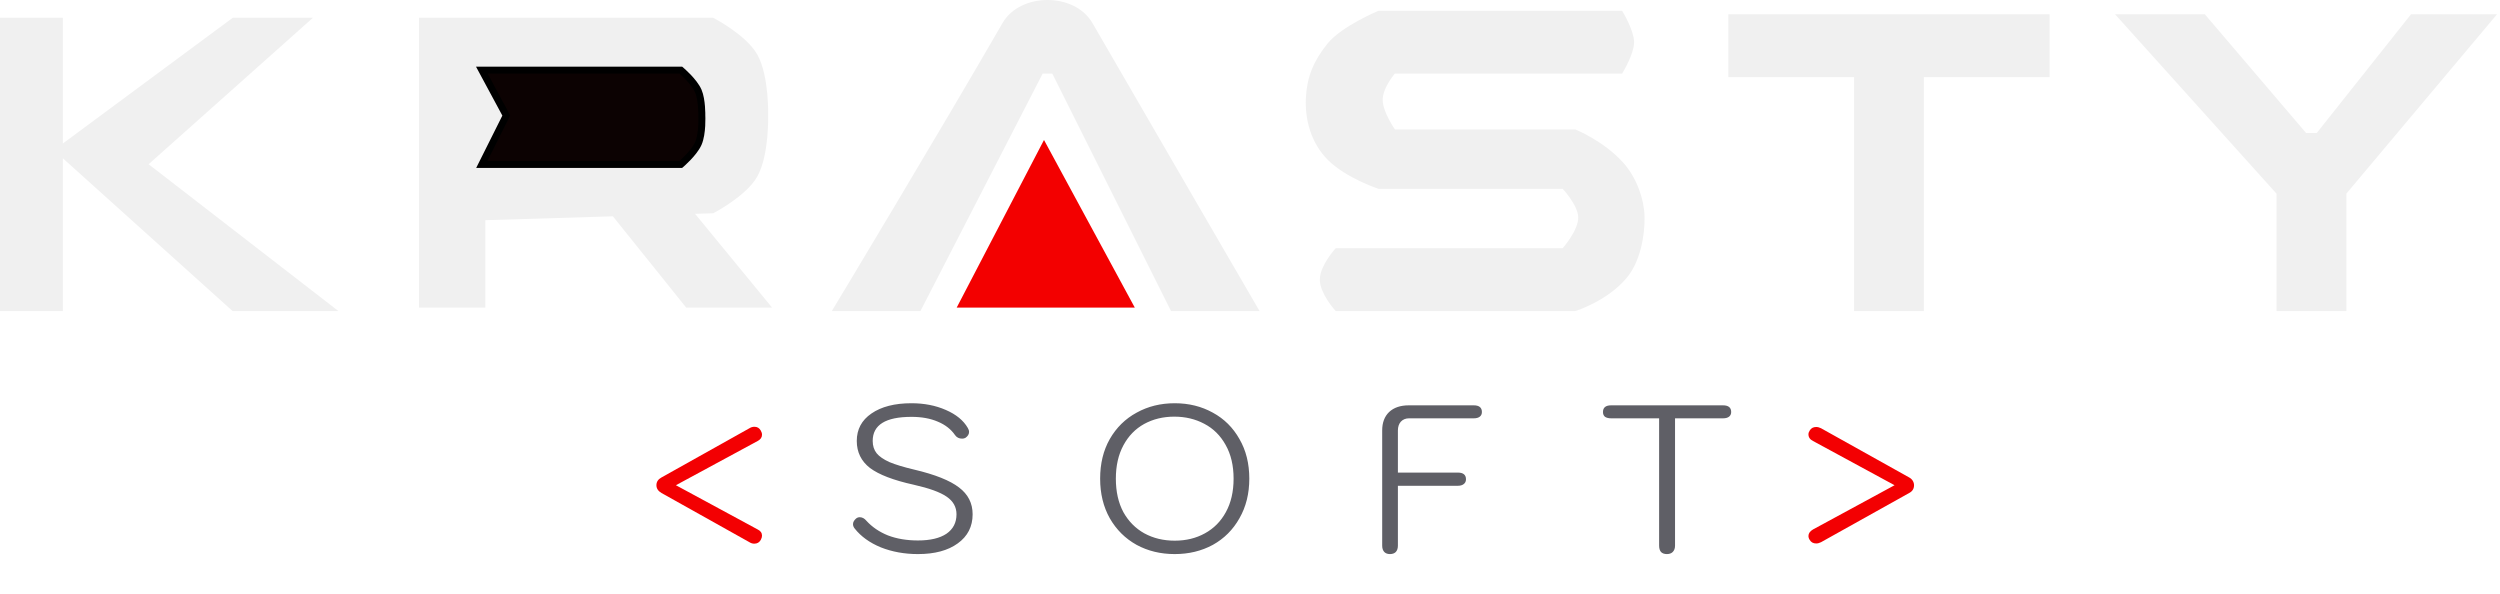
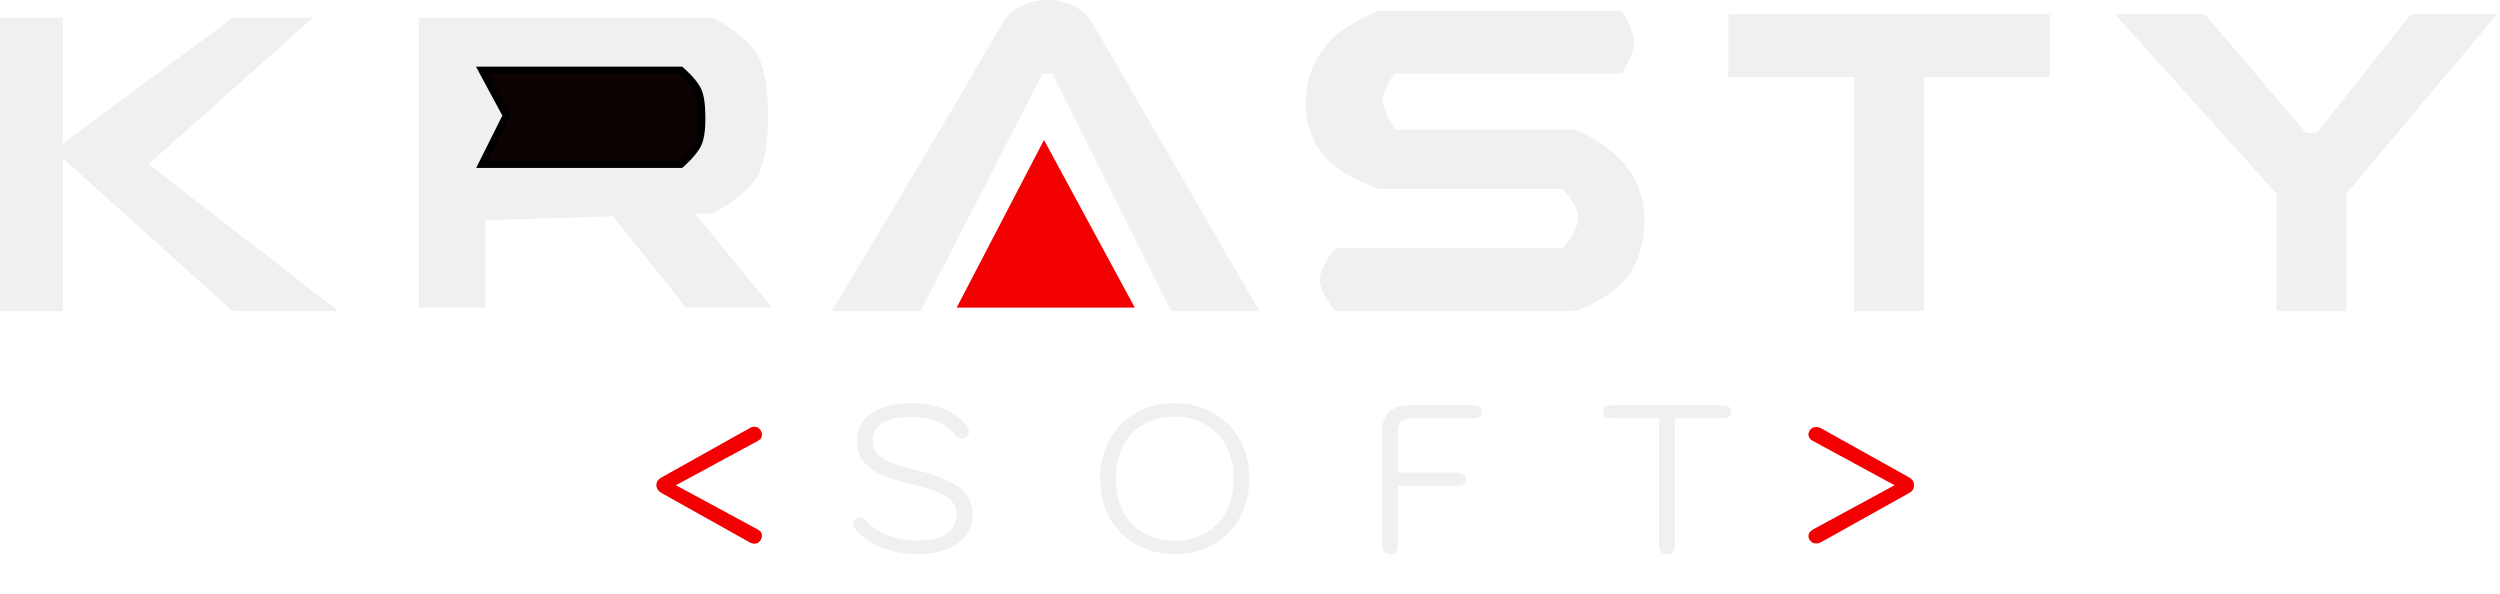
<svg xmlns="http://www.w3.org/2000/svg" viewBox="0 0 358 85" fill="none">
  <path d="M326.5 27.544L304 2.544H315.5L330 19.544H332L345.5 2.544H356.5L335.5 27.544V44.044H326.5V27.544Z" fill="#F0F0F0" stroke="#F0F0F0" />
  <path d="M266 10.544V44.044H275V10.544H293V2.544H248V10.544H266Z" fill="#F0F0F0" stroke="#F0F0F0" />
  <path d="M232 2.044H197.5C197.5 2.044 192.411 4.191 190.5 6.544C188.589 8.897 187.639 11.144 187.5 14.044C187.355 17.072 188.223 20.267 190.5 22.544C193 25.044 197.5 26.544 197.5 26.544H224C224 26.544 226.413 29.035 226.5 31.044C226.595 33.225 224 36.044 224 36.044H191.5C191.5 36.044 189.5 38.297 189.5 40.044C189.5 41.79 191.5 44.044 191.5 44.044H225.5C225.5 44.044 229.796 42.707 232.5 39.544C234.432 37.283 235.05 33.599 235 31.044C234.952 28.597 233.874 25.59 232 23.544C229.296 20.593 225.5 19.044 225.5 19.044H199.5C199.5 19.044 197.5 16.306 197.5 14.294C197.5 12.281 199.5 10.044 199.5 10.044H232C232 10.044 233.5 7.531 233.5 6.044C233.5 4.557 232 2.044 232 2.044Z" fill="#F0F0F0" stroke="#F0F0F0" />
  <path d="M137 44.044H162.5L149.5 20.044L137 44.044Z" fill="#F30000" />
  <path d="M144 3.544C134.762 19.544 120 44.044 120 44.044H131.5L149 10.044H151L168 44.044H179.5C179.5 44.044 164.372 18.044 156 3.544C153.657 -0.515 146.343 -0.515 144 3.544Z" fill="#F0F0F0" stroke="#F0F0F0" />
  <path d="M60.5 43.544V3.044H102C102 3.044 106.498 5.389 108 8.044C109.646 10.953 109.5 16.544 109.5 16.544C109.5 16.544 109.646 22.135 108 25.044C106.498 27.699 102 30.044 102 30.044L98.5 30.15L109.5 43.544H98.5L88 30.468L69 31.044V43.544H60.5Z" fill="#F0F0F0" />
  <path d="M88 30.468C82.096 30.647 76.509 30.816 69 31.044V43.544H60.5V3.044H102C102 3.044 106.498 5.389 108 8.044C109.646 10.953 109.5 16.544 109.5 16.544C109.5 16.544 109.646 22.135 108 25.044C106.498 27.699 102 30.044 102 30.044C100.786 30.081 99.623 30.116 98.5 30.15M88 30.468L98.5 43.544H109.5L98.5 30.15M88 30.468C91.275 30.369 94.647 30.267 98.5 30.15" stroke="#F0F0F0" />
  <path d="M97.5 10.044H69L72.5 16.544L69 23.544H97.5C97.5 23.544 99.386 21.94 100 20.544C100.634 19.103 100.5 16.544 100.5 16.544C100.5 16.544 100.543 14.313 100 13.044C99.4 11.642 97.5 10.044 97.5 10.044Z" fill="#0C0202" stroke="black" />
  <path fill-rule="evenodd" clip-rule="evenodd" d="M0.5 44.044V3.044H8.5V21.544V44.044H0.5Z" fill="#F0F0F0" />
  <path fill-rule="evenodd" clip-rule="evenodd" d="M33.5 44.044C23.737 35.257 18.263 30.331 8.5 21.544L33.5 3.044H43.5L20.5 23.544L47 44.044H33.5Z" fill="#F0F0F0" />
  <path d="M8.5 21.544V3.044H0.5V44.044H8.5V21.544ZM8.5 21.544C18.263 30.331 23.737 35.257 33.5 44.044H47L20.5 23.544L43.5 3.044H33.5L8.5 21.544Z" stroke="#F0F0F0" />
-   <path d="M131.45 79.344C129.53 79.344 127.76 79.024 126.14 78.384C124.54 77.724 123.29 76.824 122.39 75.684C122.23 75.484 122.15 75.274 122.15 75.054C122.15 74.774 122.3 74.504 122.6 74.244C122.76 74.124 122.93 74.064 123.11 74.064C123.47 74.064 123.79 74.234 124.07 74.574C124.89 75.474 125.92 76.174 127.16 76.674C128.42 77.154 129.85 77.394 131.45 77.394C133.21 77.394 134.57 77.074 135.53 76.434C136.49 75.774 136.97 74.844 136.97 73.644C136.97 72.604 136.5 71.764 135.56 71.124C134.64 70.484 133.07 69.914 130.85 69.414C127.95 68.774 125.86 67.974 124.58 67.014C123.32 66.034 122.69 64.744 122.69 63.144C122.69 61.484 123.39 60.174 124.79 59.214C126.21 58.234 128.12 57.744 130.52 57.744C132.34 57.744 133.98 58.064 135.44 58.704C136.92 59.344 137.97 60.204 138.59 61.284C138.71 61.484 138.77 61.674 138.77 61.854C138.77 62.174 138.6 62.454 138.26 62.694C138.12 62.774 137.96 62.814 137.78 62.814C137.34 62.814 137 62.644 136.76 62.304C136.18 61.464 135.36 60.824 134.3 60.384C133.24 59.924 131.98 59.694 130.52 59.694C126.82 59.694 124.97 60.844 124.97 63.144C124.97 63.844 125.16 64.434 125.54 64.914C125.92 65.374 126.53 65.794 127.37 66.174C128.23 66.534 129.42 66.894 130.94 67.254C133.9 67.954 136.03 68.804 137.33 69.804C138.63 70.784 139.28 72.064 139.28 73.644C139.28 75.404 138.57 76.794 137.15 77.814C135.75 78.834 133.85 79.344 131.45 79.344ZM168.22 79.344C166.2 79.344 164.38 78.904 162.76 78.024C161.14 77.124 159.86 75.854 158.92 74.214C158 72.574 157.54 70.684 157.54 68.544C157.54 66.384 158 64.494 158.92 62.874C159.86 61.234 161.14 59.974 162.76 59.094C164.38 58.194 166.2 57.744 168.22 57.744C170.24 57.744 172.06 58.194 173.68 59.094C175.3 59.974 176.57 61.234 177.49 62.874C178.43 64.494 178.9 66.384 178.9 68.544C178.9 70.684 178.43 72.574 177.49 74.214C176.57 75.854 175.3 77.124 173.68 78.024C172.06 78.904 170.24 79.344 168.22 79.344ZM168.22 77.424C169.84 77.424 171.28 77.074 172.54 76.374C173.82 75.674 174.82 74.664 175.54 73.344C176.28 72.004 176.65 70.404 176.65 68.544C176.65 66.664 176.27 65.054 175.51 63.714C174.77 62.374 173.75 61.364 172.45 60.684C171.17 60.004 169.74 59.664 168.16 59.664C166.56 59.664 165.12 60.014 163.84 60.714C162.58 61.414 161.59 62.434 160.87 63.774C160.15 65.114 159.79 66.704 159.79 68.544C159.79 70.404 160.15 72.004 160.87 73.344C161.61 74.664 162.61 75.674 163.87 76.374C165.15 77.074 166.6 77.424 168.22 77.424ZM199.039 79.344C198.699 79.344 198.429 79.244 198.229 79.044C198.029 78.824 197.929 78.524 197.929 78.144V61.644C197.929 60.524 198.259 59.644 198.919 59.004C199.599 58.364 200.539 58.044 201.739 58.044H211.039C211.819 58.044 212.209 58.364 212.209 59.004C212.209 59.284 212.109 59.504 211.909 59.664C211.709 59.824 211.419 59.904 211.039 59.904H201.769C201.289 59.904 200.899 60.064 200.599 60.384C200.319 60.704 200.179 61.124 200.179 61.644V67.674H208.759C209.539 67.674 209.929 67.994 209.929 68.634C209.929 68.934 209.819 69.164 209.599 69.324C209.399 69.484 209.119 69.564 208.759 69.564H200.179V78.144C200.179 78.524 200.079 78.824 199.879 79.044C199.679 79.244 199.399 79.344 199.039 79.344ZM238.695 79.344C238.335 79.344 238.055 79.244 237.855 79.044C237.675 78.824 237.585 78.524 237.585 78.144V59.904H230.715C230.355 59.904 230.065 59.834 229.845 59.694C229.645 59.534 229.545 59.304 229.545 59.004C229.545 58.364 229.935 58.044 230.715 58.044H246.735C247.515 58.044 247.905 58.364 247.905 59.004C247.905 59.284 247.805 59.504 247.605 59.664C247.405 59.824 247.115 59.904 246.735 59.904H239.865V78.144C239.865 78.524 239.755 78.824 239.535 79.044C239.335 79.244 239.055 79.344 238.695 79.344Z" fill="#5F5F66" />
+   <path d="M131.45 79.344C129.53 79.344 127.76 79.024 126.14 78.384C124.54 77.724 123.29 76.824 122.39 75.684C122.23 75.484 122.15 75.274 122.15 75.054C122.15 74.774 122.3 74.504 122.6 74.244C122.76 74.124 122.93 74.064 123.11 74.064C123.47 74.064 123.79 74.234 124.07 74.574C124.89 75.474 125.92 76.174 127.16 76.674C128.42 77.154 129.85 77.394 131.45 77.394C133.21 77.394 134.57 77.074 135.53 76.434C136.49 75.774 136.97 74.844 136.97 73.644C136.97 72.604 136.5 71.764 135.56 71.124C134.64 70.484 133.07 69.914 130.85 69.414C127.95 68.774 125.86 67.974 124.58 67.014C123.32 66.034 122.69 64.744 122.69 63.144C122.69 61.484 123.39 60.174 124.79 59.214C126.21 58.234 128.12 57.744 130.52 57.744C132.34 57.744 133.98 58.064 135.44 58.704C136.92 59.344 137.97 60.204 138.59 61.284C138.71 61.484 138.77 61.674 138.77 61.854C138.77 62.174 138.6 62.454 138.26 62.694C138.12 62.774 137.96 62.814 137.78 62.814C137.34 62.814 137 62.644 136.76 62.304C136.18 61.464 135.36 60.824 134.3 60.384C133.24 59.924 131.98 59.694 130.52 59.694C126.82 59.694 124.97 60.844 124.97 63.144C124.97 63.844 125.16 64.434 125.54 64.914C125.92 65.374 126.53 65.794 127.37 66.174C128.23 66.534 129.42 66.894 130.94 67.254C133.9 67.954 136.03 68.804 137.33 69.804C138.63 70.784 139.28 72.064 139.28 73.644C139.28 75.404 138.57 76.794 137.15 77.814C135.75 78.834 133.85 79.344 131.45 79.344ZM168.22 79.344C166.2 79.344 164.38 78.904 162.76 78.024C161.14 77.124 159.86 75.854 158.92 74.214C158 72.574 157.54 70.684 157.54 68.544C157.54 66.384 158 64.494 158.92 62.874C159.86 61.234 161.14 59.974 162.76 59.094C164.38 58.194 166.2 57.744 168.22 57.744C170.24 57.744 172.06 58.194 173.68 59.094C175.3 59.974 176.57 61.234 177.49 62.874C178.43 64.494 178.9 66.384 178.9 68.544C178.9 70.684 178.43 72.574 177.49 74.214C176.57 75.854 175.3 77.124 173.68 78.024C172.06 78.904 170.24 79.344 168.22 79.344ZM168.22 77.424C169.84 77.424 171.28 77.074 172.54 76.374C173.82 75.674 174.82 74.664 175.54 73.344C176.28 72.004 176.65 70.404 176.65 68.544C176.65 66.664 176.27 65.054 175.51 63.714C174.77 62.374 173.75 61.364 172.45 60.684C171.17 60.004 169.74 59.664 168.16 59.664C166.56 59.664 165.12 60.014 163.84 60.714C162.58 61.414 161.59 62.434 160.87 63.774C160.15 65.114 159.79 66.704 159.79 68.544C159.79 70.404 160.15 72.004 160.87 73.344C161.61 74.664 162.61 75.674 163.87 76.374C165.15 77.074 166.6 77.424 168.22 77.424ZM199.039 79.344C198.699 79.344 198.429 79.244 198.229 79.044C198.029 78.824 197.929 78.524 197.929 78.144V61.644C197.929 60.524 198.259 59.644 198.919 59.004C199.599 58.364 200.539 58.044 201.739 58.044H211.039C211.819 58.044 212.209 58.364 212.209 59.004C212.209 59.284 212.109 59.504 211.909 59.664C211.709 59.824 211.419 59.904 211.039 59.904H201.769C201.289 59.904 200.899 60.064 200.599 60.384C200.319 60.704 200.179 61.124 200.179 61.644V67.674H208.759C209.539 67.674 209.929 67.994 209.929 68.634C209.929 68.934 209.819 69.164 209.599 69.324C209.399 69.484 209.119 69.564 208.759 69.564H200.179V78.144C200.179 78.524 200.079 78.824 199.879 79.044C199.679 79.244 199.399 79.344 199.039 79.344ZM238.695 79.344C238.335 79.344 238.055 79.244 237.855 79.044C237.675 78.824 237.585 78.524 237.585 78.144V59.904H230.715C230.355 59.904 230.065 59.834 229.845 59.694C229.645 59.534 229.545 59.304 229.545 59.004C229.545 58.364 229.935 58.044 230.715 58.044H246.735C247.515 58.044 247.905 58.364 247.905 59.004C247.905 59.284 247.805 59.504 247.605 59.664C247.405 59.824 247.115 59.904 246.735 59.904H239.865V78.144C239.865 78.524 239.755 78.824 239.535 79.044C239.335 79.244 239.055 79.344 238.695 79.344Z" fill="#F0F0F0" />
  <path d="M94.72 70.594C94.24 70.314 94 69.944 94 69.484C94 69.004 94.24 68.634 94.72 68.374L107.32 61.324C107.54 61.184 107.78 61.114 108.04 61.114C108.44 61.114 108.74 61.294 108.94 61.654C109.06 61.854 109.12 62.054 109.12 62.254C109.12 62.634 108.91 62.934 108.49 63.154L96.79 69.484L108.49 75.814C108.91 76.014 109.12 76.314 109.12 76.714C109.12 76.894 109.06 77.094 108.94 77.314C108.74 77.674 108.43 77.854 108.01 77.854C107.77 77.854 107.54 77.784 107.32 77.644L94.72 70.594Z" fill="#F30002" />
  <path d="M260.77 77.644C260.53 77.764 260.3 77.824 260.08 77.824C259.66 77.824 259.35 77.654 259.15 77.314C259.03 77.134 258.97 76.944 258.97 76.744C258.97 76.384 259.19 76.074 259.63 75.814L271.3 69.484L259.63 63.154C259.19 62.934 258.97 62.614 258.97 62.194C258.97 62.014 259.03 61.834 259.15 61.654C259.35 61.314 259.66 61.144 260.08 61.144C260.3 61.144 260.53 61.204 260.77 61.324L273.4 68.374C273.62 68.494 273.79 68.654 273.91 68.854C274.03 69.054 274.09 69.264 274.09 69.484C274.09 69.984 273.86 70.354 273.4 70.594L260.77 77.644Z" fill="#F30002" />
</svg>
